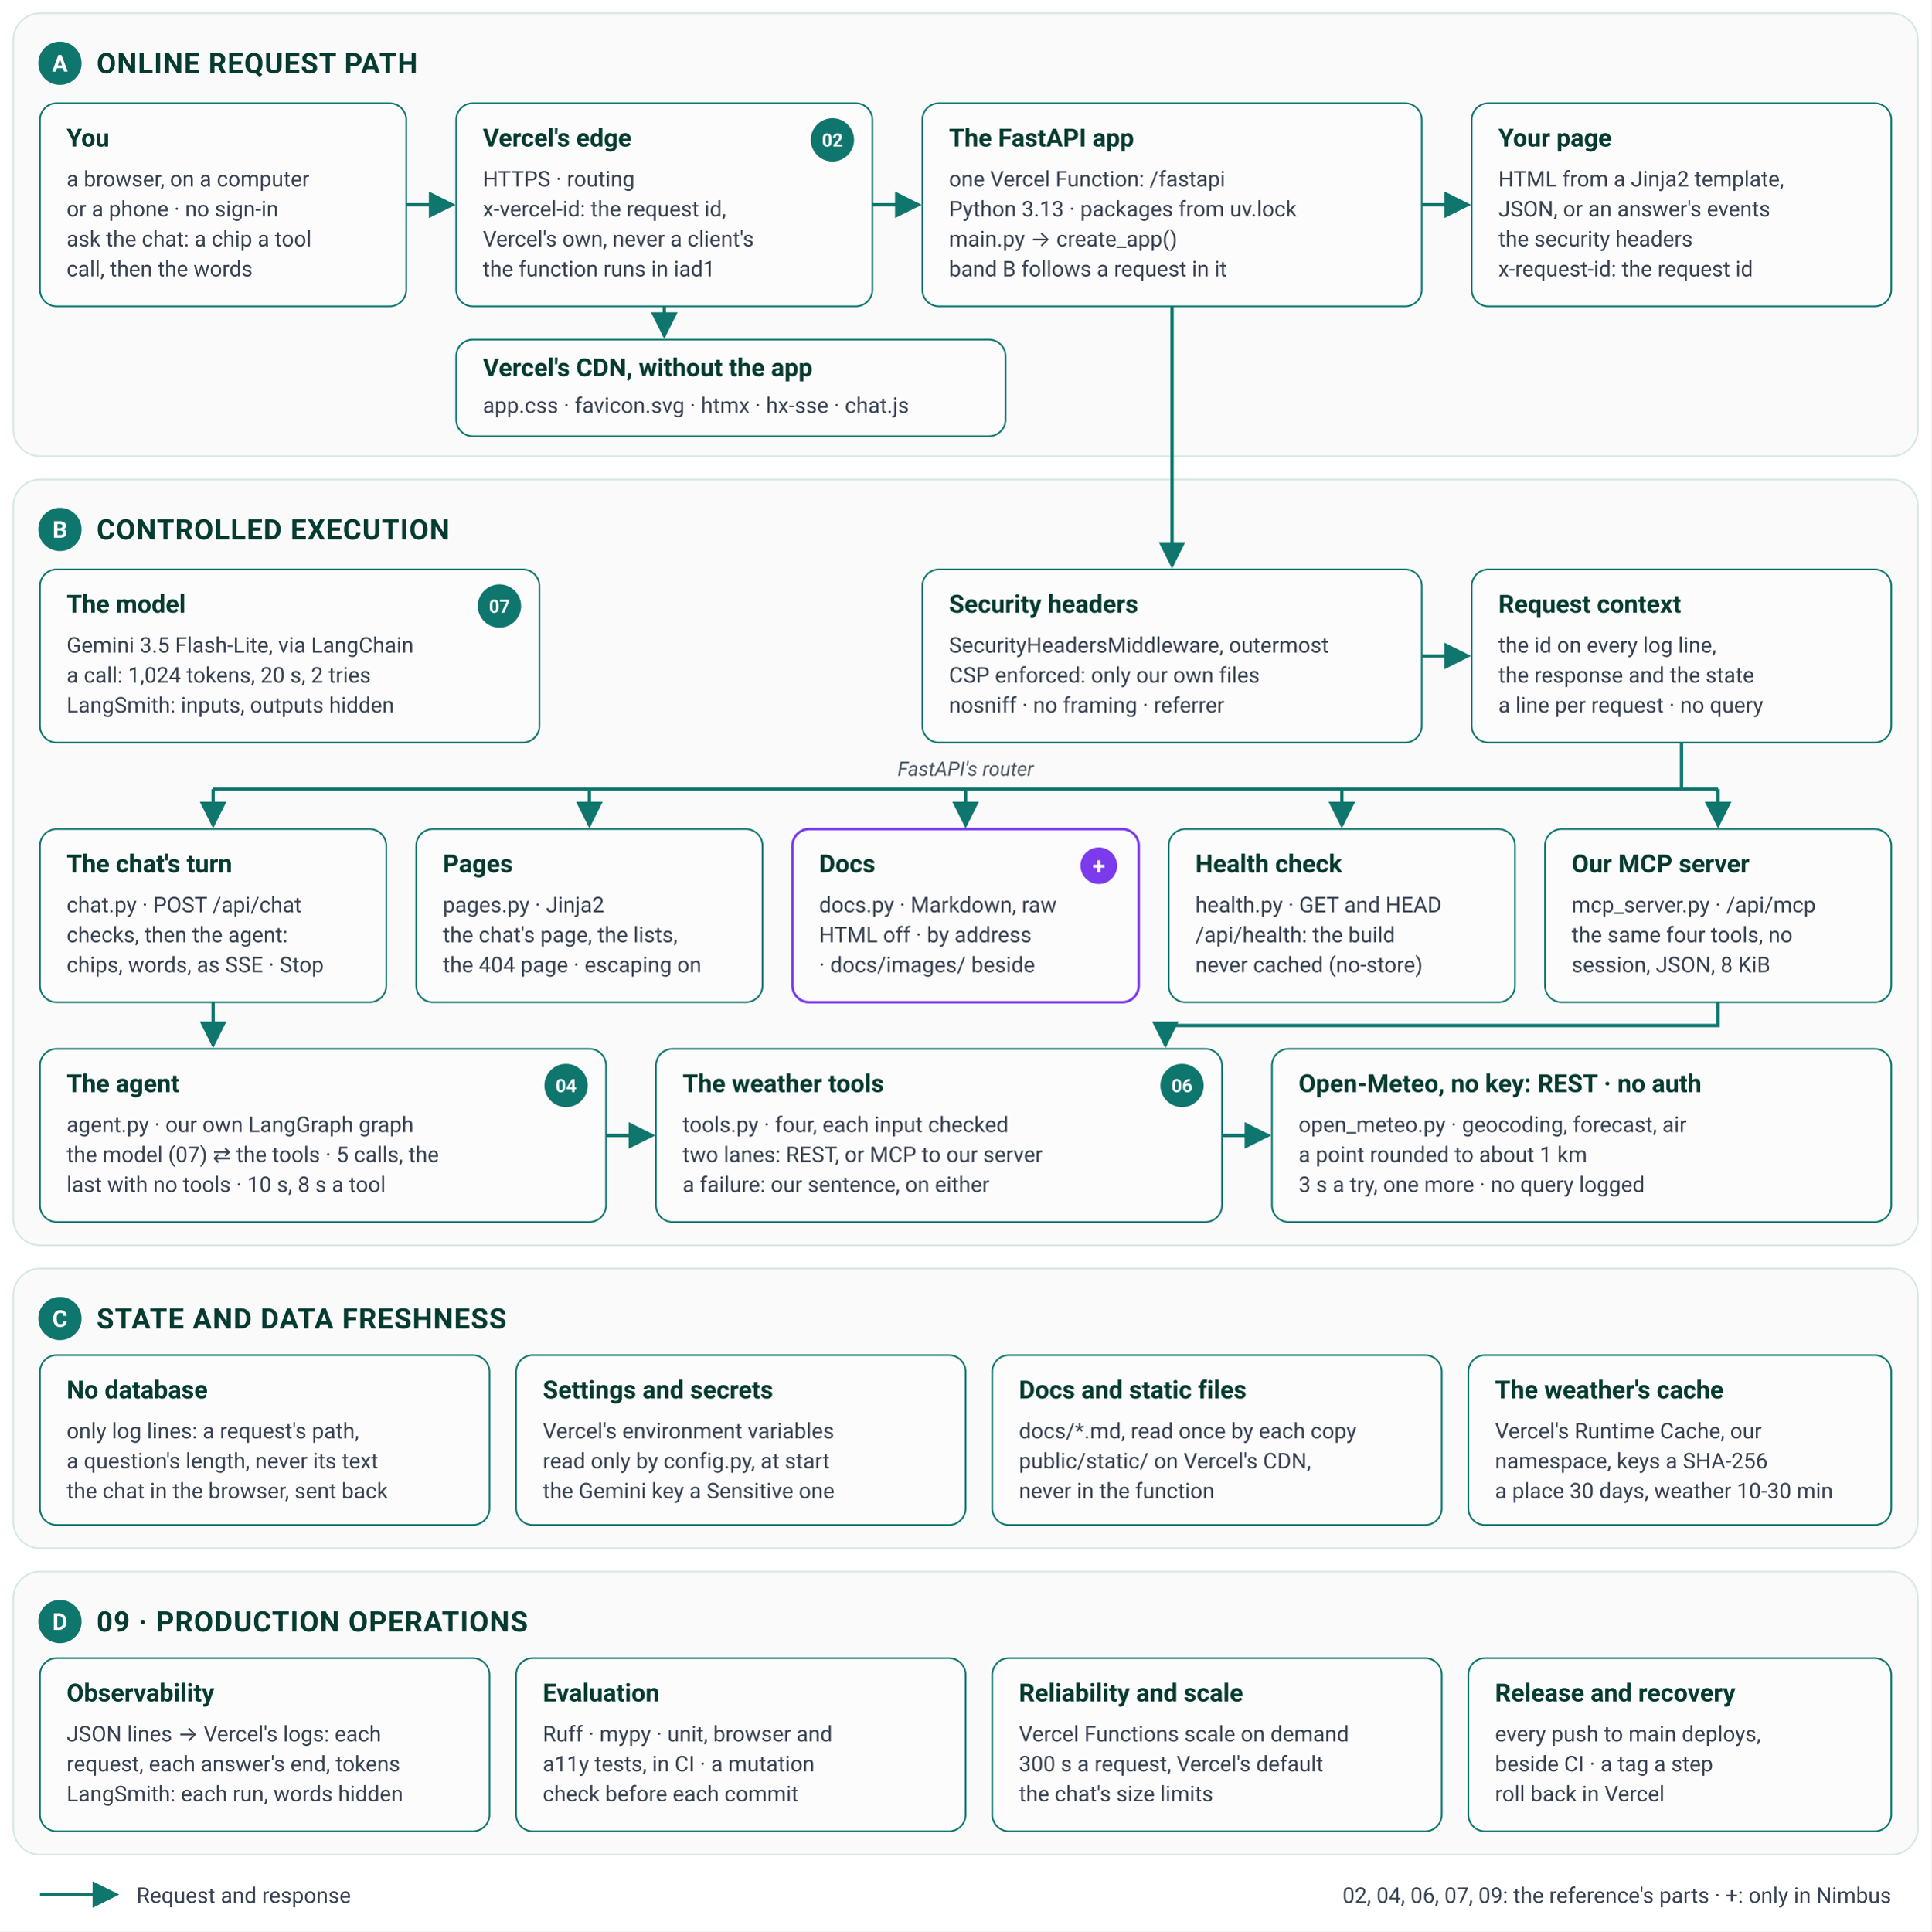
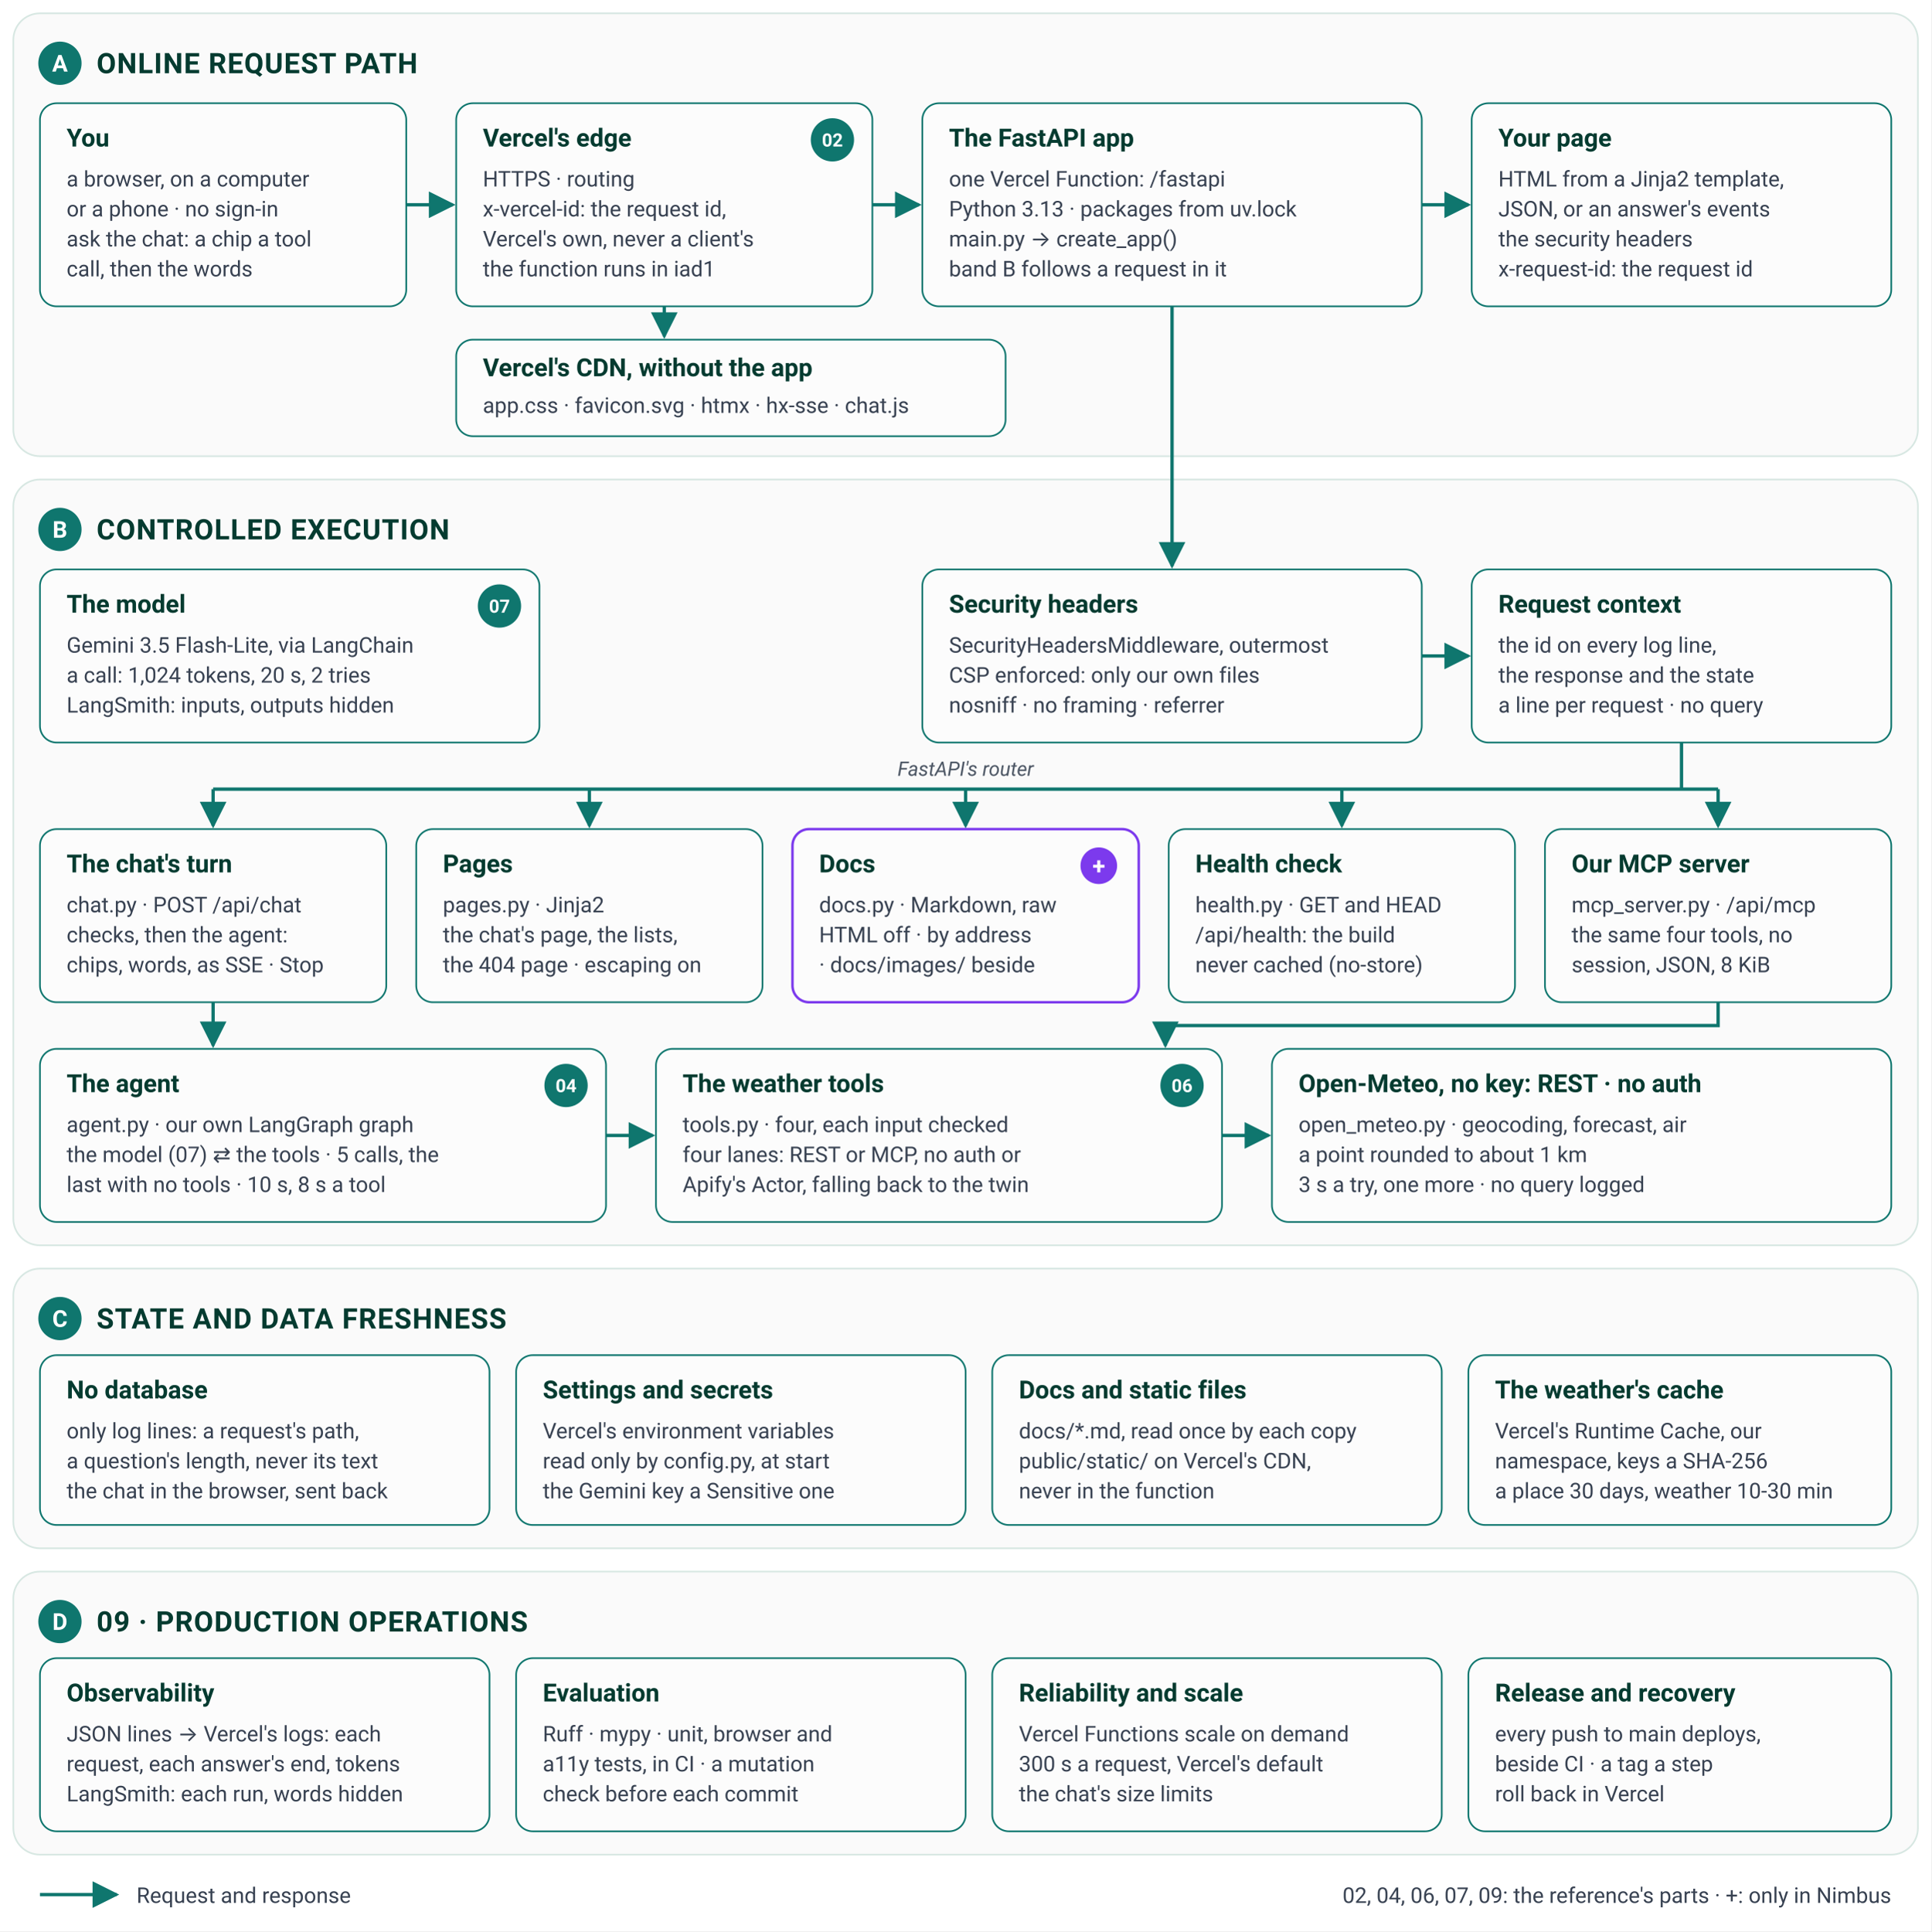
<svg xmlns="http://www.w3.org/2000/svg" viewBox="0 0 1160 1160" width="1160" height="1160" role="img" aria-labelledby="t d" font-family="system-ui, -apple-system, 'Segoe UI', Roboto, sans-serif">
  <defs>
    <marker id="arrow" viewBox="0 0 10 10" refX="9" refY="5" markerWidth="8" markerHeight="8" orient="auto-start-reverse">
      <path d="M0 0L10 5L0 10z" fill="#0f766e" />
    </marker>
  </defs>
  <rect width="1160" height="1160" fill="#ffffff" />
  <rect x="8" y="8" width="1144" height="266" rx="16" fill="#fafafa" stroke="#d7e7e2" />
  <circle cx="36" cy="38" r="13" fill="#0f766e" />
  <text x="36" y="43" font-size="14" font-weight="700" fill="#ffffff" text-anchor="middle">A</text>
  <text x="58" y="44" font-size="17" font-weight="700" fill="#053b30" letter-spacing="0.5">ONLINE REQUEST PATH</text>
  <rect x="24" y="62" width="220" height="122" rx="10" fill="#fcfcfc" stroke="#0f766e" />
  <text x="40" y="88" font-size="15" font-weight="700" fill="#053b30">You</text>
  <text x="40" y="112" font-size="13" fill="#374151">a browser, on a computer</text>
  <text x="40" y="130" font-size="13" fill="#374151">or a phone · no sign-in</text>
  <text x="40" y="148" font-size="13" fill="#374151">ask the chat: a chip a tool</text>
  <text x="40" y="166" font-size="13" fill="#374151">call, then the words</text>
  <rect x="274" y="62" width="250" height="122" rx="10" fill="#fcfcfc" stroke="#0f766e" />
  <text x="290" y="88" font-size="15" font-weight="700" fill="#053b30">Vercel's edge</text>
  <circle cx="500" cy="84" r="13" fill="#0f766e" />
  <text x="500" y="88" font-size="11" font-weight="700" fill="#ffffff" text-anchor="middle">02</text>
  <text x="290" y="112" font-size="13" fill="#374151">HTTPS · routing</text>
  <text x="290" y="130" font-size="13" fill="#374151">x-vercel-id: the request id,</text>
  <text x="290" y="148" font-size="13" fill="#374151">Vercel's own, never a client's</text>
  <text x="290" y="166" font-size="13" fill="#374151">the function runs in iad1</text>
  <rect x="554" y="62" width="300" height="122" rx="10" fill="#fcfcfc" stroke="#0f766e" />
  <text x="570" y="88" font-size="15" font-weight="700" fill="#053b30">The FastAPI app</text>
  <text x="570" y="112" font-size="13" fill="#374151">one Vercel Function: /fastapi</text>
  <text x="570" y="130" font-size="13" fill="#374151">Python 3.13 · packages from uv.lock</text>
  <text x="570" y="148" font-size="13" fill="#374151">main.py → create_app()</text>
  <text x="570" y="166" font-size="13" fill="#374151">band B follows a request in it</text>
  <rect x="884" y="62" width="252" height="122" rx="10" fill="#fcfcfc" stroke="#0f766e" />
  <text x="900" y="88" font-size="15" font-weight="700" fill="#053b30">Your page</text>
  <text x="900" y="112" font-size="13" fill="#374151">HTML from a Jinja2 template,</text>
  <text x="900" y="130" font-size="13" fill="#374151">JSON, or an answer's events</text>
  <text x="900" y="148" font-size="13" fill="#374151">the security headers</text>
  <text x="900" y="166" font-size="13" fill="#374151">x-request-id: the request id</text>
  <line x1="244" y1="123" x2="272" y2="123" stroke="#0f766e" stroke-width="2" marker-end="url(#arrow)" />
  <line x1="524" y1="123" x2="552" y2="123" stroke="#0f766e" stroke-width="2" marker-end="url(#arrow)" />
  <line x1="854" y1="123" x2="882" y2="123" stroke="#0f766e" stroke-width="2" marker-end="url(#arrow)" />
  <line x1="399" y1="184" x2="399" y2="202" stroke="#0f766e" stroke-width="2" marker-end="url(#arrow)" />
  <rect x="274" y="204" width="330" height="58" rx="10" fill="#fcfcfc" stroke="#0f766e" />
  <text x="290" y="226" font-size="15" font-weight="700" fill="#053b30">Vercel's CDN, without the app</text>
  <text x="290" y="248" font-size="13" fill="#374151">app.css · favicon.svg · htmx · hx-sse · chat.js</text>
  <rect x="8" y="288" width="1144" height="460" rx="16" fill="#fafafa" stroke="#d7e7e2" />
  <circle cx="36" cy="318" r="13" fill="#0f766e" />
  <text x="36" y="323" font-size="14" font-weight="700" fill="#ffffff" text-anchor="middle">B</text>
  <text x="58" y="324" font-size="17" font-weight="700" fill="#053b30" letter-spacing="0.5">CONTROLLED EXECUTION</text>
  <line x1="704" y1="184" x2="704" y2="340" stroke="#0f766e" stroke-width="2" marker-end="url(#arrow)" />
  <rect x="24" y="342" width="300" height="104" rx="10" fill="#fcfcfc" stroke="#0f766e" />
  <text x="40" y="368" font-size="15" font-weight="700" fill="#053b30">The model</text>
  <circle cx="300" cy="364" r="13" fill="#0f766e" />
  <text x="300" y="368" font-size="11" font-weight="700" fill="#ffffff" text-anchor="middle">07</text>
  <text x="40" y="392" font-size="13" fill="#374151">Gemini 3.5 Flash-Lite, via LangChain</text>
  <text x="40" y="410" font-size="13" fill="#374151">a call: 1,024 tokens, 20 s, 2 tries</text>
  <text x="40" y="428" font-size="13" fill="#374151">LangSmith: inputs, outputs hidden</text>
  <rect x="554" y="342" width="300" height="104" rx="10" fill="#fcfcfc" stroke="#0f766e" />
  <text x="570" y="368" font-size="15" font-weight="700" fill="#053b30">Security headers</text>
  <text x="570" y="392" font-size="13" fill="#374151">SecurityHeadersMiddleware, outermost</text>
  <text x="570" y="410" font-size="13" fill="#374151">CSP enforced: only our own files</text>
  <text x="570" y="428" font-size="13" fill="#374151">nosniff · no framing · referrer</text>
  <rect x="884" y="342" width="252" height="104" rx="10" fill="#fcfcfc" stroke="#0f766e" />
  <text x="900" y="368" font-size="15" font-weight="700" fill="#053b30">Request context</text>
  <text x="900" y="392" font-size="13" fill="#374151">the id on every log line,</text>
  <text x="900" y="410" font-size="13" fill="#374151">the response and the state</text>
  <text x="900" y="428" font-size="13" fill="#374151">a line per request · no query</text>
  <line x1="854" y1="394" x2="882" y2="394" stroke="#0f766e" stroke-width="2" marker-end="url(#arrow)" />
  <line x1="1010" y1="446" x2="1010" y2="474" stroke="#0f766e" stroke-width="2" />
  <line x1="128" y1="474" x2="1032" y2="474" stroke="#0f766e" stroke-width="2" />
  <text x="580" y="466" font-size="12" font-style="italic" fill="#4b5563" text-anchor="middle">FastAPI's router</text>
  <line x1="128" y1="474" x2="128" y2="496" stroke="#0f766e" stroke-width="2" marker-end="url(#arrow)" />
  <line x1="354" y1="474" x2="354" y2="496" stroke="#0f766e" stroke-width="2" marker-end="url(#arrow)" />
  <line x1="580" y1="474" x2="580" y2="496" stroke="#0f766e" stroke-width="2" marker-end="url(#arrow)" />
  <line x1="806" y1="474" x2="806" y2="496" stroke="#0f766e" stroke-width="2" marker-end="url(#arrow)" />
  <line x1="1032" y1="474" x2="1032" y2="496" stroke="#0f766e" stroke-width="2" marker-end="url(#arrow)" />
  <rect x="24" y="498" width="208" height="104" rx="10" fill="#fcfcfc" stroke="#0f766e" />
  <text x="40" y="524" font-size="15" font-weight="700" fill="#053b30">The chat's turn</text>
  <text x="40" y="548" font-size="13" fill="#374151">chat.py · POST /api/chat</text>
  <text x="40" y="566" font-size="13" fill="#374151">checks, then the agent:</text>
  <text x="40" y="584" font-size="13" fill="#374151">chips, words, as SSE · Stop</text>
  <rect x="250" y="498" width="208" height="104" rx="10" fill="#fcfcfc" stroke="#0f766e" />
  <text x="266" y="524" font-size="15" font-weight="700" fill="#053b30">Pages</text>
  <text x="266" y="548" font-size="13" fill="#374151">pages.py · Jinja2</text>
  <text x="266" y="566" font-size="13" fill="#374151">the chat's page, the lists,</text>
  <text x="266" y="584" font-size="13" fill="#374151">the 404 page · escaping on</text>
  <rect x="476" y="498" width="208" height="104" rx="10" fill="#fcfcfc" stroke="#7c3aed" stroke-width="1.5" />
  <text x="492" y="524" font-size="15" font-weight="700" fill="#053b30">Docs</text>
  <circle cx="660" cy="520" r="11" fill="#7c3aed" />
  <text x="660" y="525" font-size="14" font-weight="700" fill="#ffffff" text-anchor="middle">+</text>
  <text x="492" y="548" font-size="13" fill="#374151">docs.py · Markdown, raw</text>
  <text x="492" y="566" font-size="13" fill="#374151">HTML off · by address</text>
  <text x="492" y="584" font-size="13" fill="#374151">· docs/images/ beside</text>
  <rect x="702" y="498" width="208" height="104" rx="10" fill="#fcfcfc" stroke="#0f766e" />
  <text x="718" y="524" font-size="15" font-weight="700" fill="#053b30">Health check</text>
  <text x="718" y="548" font-size="13" fill="#374151">health.py · GET and HEAD</text>
  <text x="718" y="566" font-size="13" fill="#374151">/api/health: the build</text>
  <text x="718" y="584" font-size="13" fill="#374151">never cached (no-store)</text>
  <rect x="928" y="498" width="208" height="104" rx="10" fill="#fcfcfc" stroke="#0f766e" />
  <text x="944" y="524" font-size="15" font-weight="700" fill="#053b30">Our MCP server</text>
  <text x="944" y="548" font-size="13" fill="#374151">mcp_server.py · /api/mcp</text>
  <text x="944" y="566" font-size="13" fill="#374151">the same four tools, no</text>
  <text x="944" y="584" font-size="13" fill="#374151">session, JSON, 8 KiB</text>
  <path d="M1032 602 V616 H700 V628" fill="none" stroke="#0f766e" stroke-width="2" marker-end="url(#arrow)" />
  <line x1="128" y1="602" x2="128" y2="628" stroke="#0f766e" stroke-width="2" marker-end="url(#arrow)" />
  <rect x="24" y="630" width="340" height="104" rx="10" fill="#fcfcfc" stroke="#0f766e" />
  <text x="40" y="656" font-size="15" font-weight="700" fill="#053b30">The agent</text>
  <circle cx="340" cy="652" r="13" fill="#0f766e" />
  <text x="340" y="656" font-size="11" font-weight="700" fill="#ffffff" text-anchor="middle">04</text>
  <text x="40" y="680" font-size="13" fill="#374151">agent.py · our own LangGraph graph</text>
  <text x="40" y="698" font-size="13" fill="#374151">the model (07) ⇄ the tools · 5 calls, the</text>
  <text x="40" y="716" font-size="13" fill="#374151">last with no tools · 10 s, 8 s a tool</text>
  <line x1="364" y1="682" x2="392" y2="682" stroke="#0f766e" stroke-width="2" marker-end="url(#arrow)" />
  <rect x="394" y="630" width="340" height="104" rx="10" fill="#fcfcfc" stroke="#0f766e" />
  <text x="410" y="656" font-size="15" font-weight="700" fill="#053b30">The weather tools</text>
  <circle cx="710" cy="652" r="13" fill="#0f766e" />
  <text x="710" y="656" font-size="11" font-weight="700" fill="#ffffff" text-anchor="middle">06</text>
  <text x="410" y="680" font-size="13" fill="#374151">tools.py · four, each input checked</text>
-   <text x="410" y="698" font-size="13" fill="#374151">two lanes: REST, or MCP to our server</text>
-   <text x="410" y="716" font-size="13" fill="#374151">a failure: our sentence, on either</text>
+   <text x="410" y="698" font-size="13" fill="#374151">four lanes: REST or MCP, no auth or</text>
+   <text x="410" y="716" font-size="13" fill="#374151">Apify's Actor, falling back to the twin</text>
  <line x1="734" y1="682" x2="762" y2="682" stroke="#0f766e" stroke-width="2" marker-end="url(#arrow)" />
  <rect x="764" y="630" width="372" height="104" rx="10" fill="#fcfcfc" stroke="#0f766e" />
  <text x="780" y="656" font-size="15" font-weight="700" fill="#053b30">Open-Meteo, no key: REST · no auth</text>
  <text x="780" y="680" font-size="13" fill="#374151">open_meteo.py · geocoding, forecast, air</text>
  <text x="780" y="698" font-size="13" fill="#374151">a point rounded to about 1 km</text>
  <text x="780" y="716" font-size="13" fill="#374151">3 s a try, one more · no query logged</text>
  <rect x="8" y="762" width="1144" height="168" rx="16" fill="#fafafa" stroke="#d7e7e2" />
  <circle cx="36" cy="792" r="13" fill="#0f766e" />
  <text x="36" y="797" font-size="14" font-weight="700" fill="#ffffff" text-anchor="middle">C</text>
  <text x="58" y="798" font-size="17" font-weight="700" fill="#053b30" letter-spacing="0.5">STATE AND DATA FRESHNESS</text>
  <rect x="24" y="814" width="270" height="102" rx="10" fill="#fcfcfc" stroke="#0f766e" />
  <text x="40" y="840" font-size="15" font-weight="700" fill="#053b30">No database</text>
  <text x="40" y="864" font-size="13" fill="#374151">only log lines: a request's path,</text>
  <text x="40" y="882" font-size="13" fill="#374151">a question's length, never its text</text>
  <text x="40" y="900" font-size="13" fill="#374151">the chat in the browser, sent back</text>
  <rect x="310" y="814" width="270" height="102" rx="10" fill="#fcfcfc" stroke="#0f766e" />
  <text x="326" y="840" font-size="15" font-weight="700" fill="#053b30">Settings and secrets</text>
  <text x="326" y="864" font-size="13" fill="#374151">Vercel's environment variables</text>
  <text x="326" y="882" font-size="13" fill="#374151">read only by config.py, at start</text>
  <text x="326" y="900" font-size="13" fill="#374151">the Gemini key a Sensitive one</text>
  <rect x="596" y="814" width="270" height="102" rx="10" fill="#fcfcfc" stroke="#0f766e" />
  <text x="612" y="840" font-size="15" font-weight="700" fill="#053b30">Docs and static files</text>
  <text x="612" y="864" font-size="13" fill="#374151">docs/*.md, read once by each copy</text>
  <text x="612" y="882" font-size="13" fill="#374151">public/static/ on Vercel's CDN,</text>
  <text x="612" y="900" font-size="13" fill="#374151">never in the function</text>
  <rect x="882" y="814" width="254" height="102" rx="10" fill="#fcfcfc" stroke="#0f766e" />
  <text x="898" y="840" font-size="15" font-weight="700" fill="#053b30">The weather's cache</text>
  <text x="898" y="864" font-size="13" fill="#374151">Vercel's Runtime Cache, our</text>
  <text x="898" y="882" font-size="13" fill="#374151">namespace, keys a SHA-256</text>
  <text x="898" y="900" font-size="13" fill="#374151">a place 30 days, weather 10-30 min</text>
  <rect x="8" y="944" width="1144" height="170" rx="16" fill="#fafafa" stroke="#d7e7e2" />
  <circle cx="36" cy="974" r="13" fill="#0f766e" />
  <text x="36" y="979" font-size="14" font-weight="700" fill="#ffffff" text-anchor="middle">D</text>
  <text x="58" y="980" font-size="17" font-weight="700" fill="#053b30" letter-spacing="0.5">09 · PRODUCTION OPERATIONS</text>
  <rect x="24" y="996" width="270" height="104" rx="10" fill="#fcfcfc" stroke="#0f766e" />
  <text x="40" y="1022" font-size="15" font-weight="700" fill="#053b30">Observability</text>
  <text x="40" y="1046" font-size="13" fill="#374151">JSON lines → Vercel's logs: each</text>
  <text x="40" y="1064" font-size="13" fill="#374151">request, each answer's end, tokens</text>
  <text x="40" y="1082" font-size="13" fill="#374151">LangSmith: each run, words hidden</text>
  <rect x="310" y="996" width="270" height="104" rx="10" fill="#fcfcfc" stroke="#0f766e" />
  <text x="326" y="1022" font-size="15" font-weight="700" fill="#053b30">Evaluation</text>
  <text x="326" y="1046" font-size="13" fill="#374151">Ruff · mypy · unit, browser and</text>
  <text x="326" y="1064" font-size="13" fill="#374151">a11y tests, in CI · a mutation</text>
  <text x="326" y="1082" font-size="13" fill="#374151">check before each commit</text>
  <rect x="596" y="996" width="270" height="104" rx="10" fill="#fcfcfc" stroke="#0f766e" />
  <text x="612" y="1022" font-size="15" font-weight="700" fill="#053b30">Reliability and scale</text>
  <text x="612" y="1046" font-size="13" fill="#374151">Vercel Functions scale on demand</text>
  <text x="612" y="1064" font-size="13" fill="#374151">300 s a request, Vercel's default</text>
  <text x="612" y="1082" font-size="13" fill="#374151">the chat's size limits</text>
  <rect x="882" y="996" width="254" height="104" rx="10" fill="#fcfcfc" stroke="#0f766e" />
  <text x="898" y="1022" font-size="15" font-weight="700" fill="#053b30">Release and recovery</text>
  <text x="898" y="1046" font-size="13" fill="#374151">every push to main deploys,</text>
  <text x="898" y="1064" font-size="13" fill="#374151">beside CI · a tag a step</text>
  <text x="898" y="1082" font-size="13" fill="#374151">roll back in Vercel</text>
  <line x1="24" y1="1138" x2="70" y2="1138" stroke="#0f766e" stroke-width="2" marker-end="url(#arrow)" />
  <text x="82" y="1143" font-size="13" fill="#374151">Request and response</text>
  <text x="1136" y="1143" font-size="13" fill="#374151" text-anchor="end">02, 04, 06, 07, 09: the reference's parts · +: only in Nimbus</text>
</svg>
